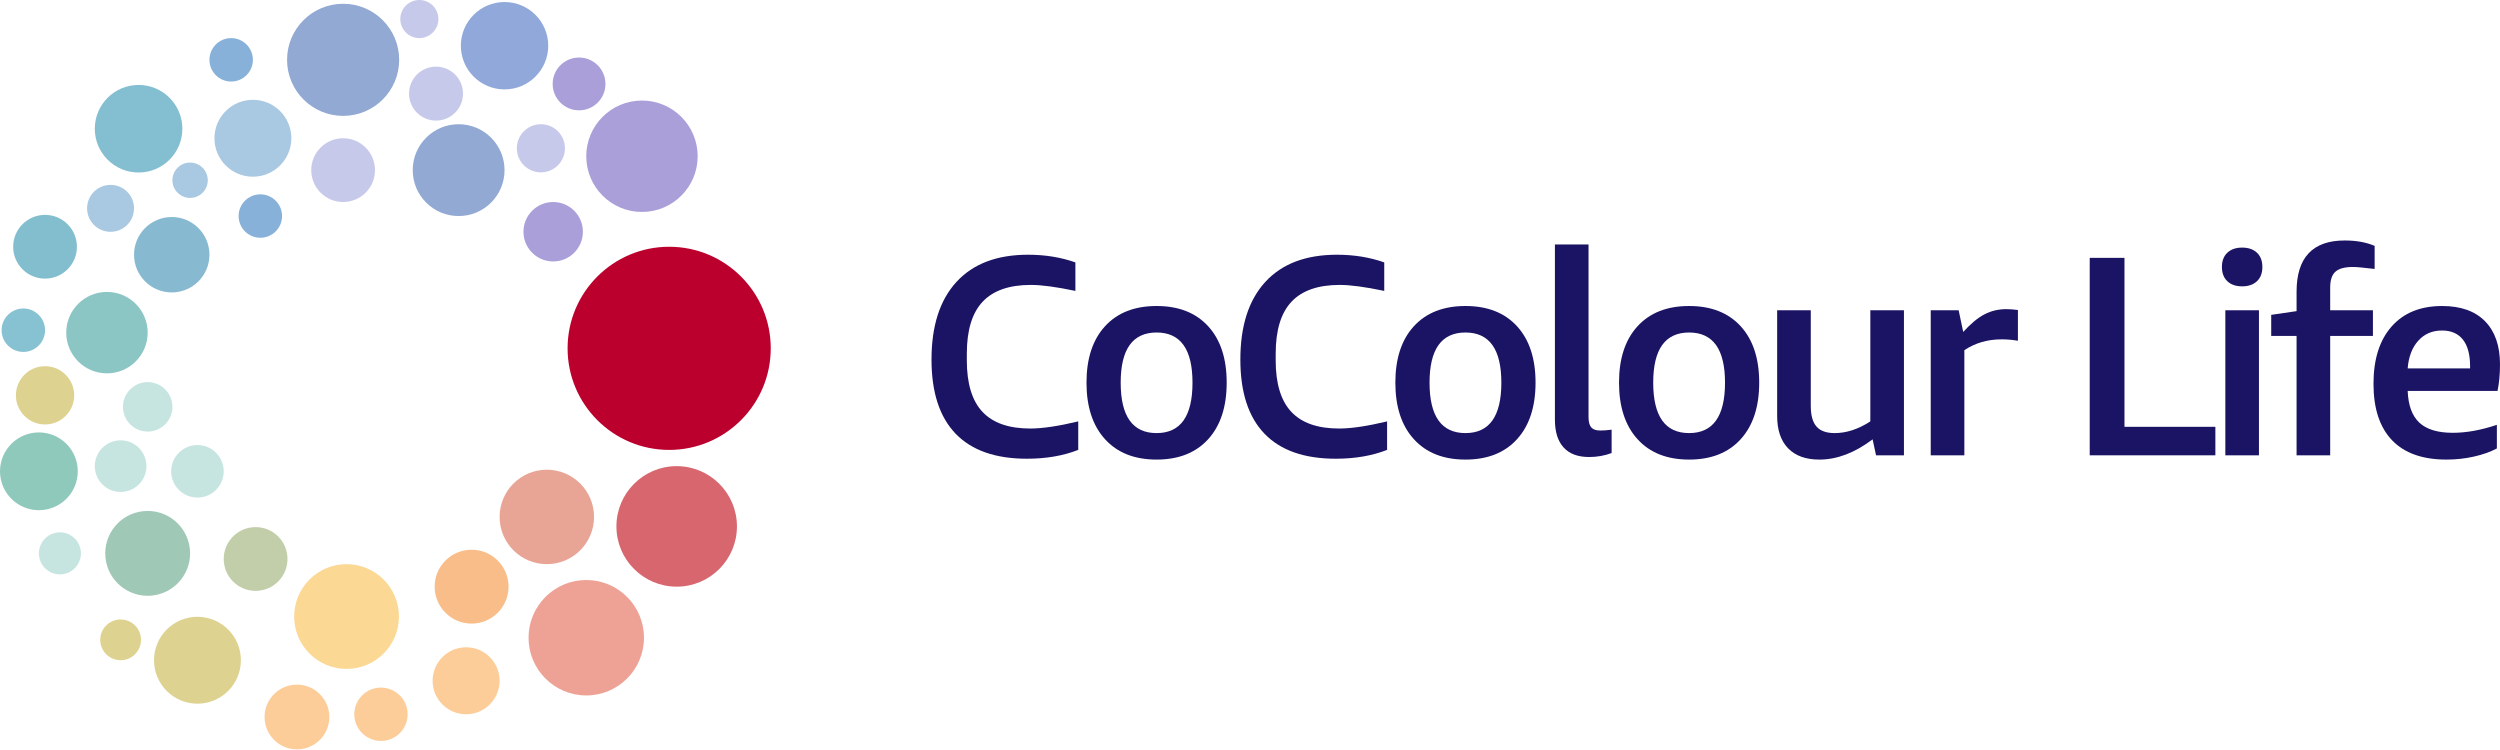
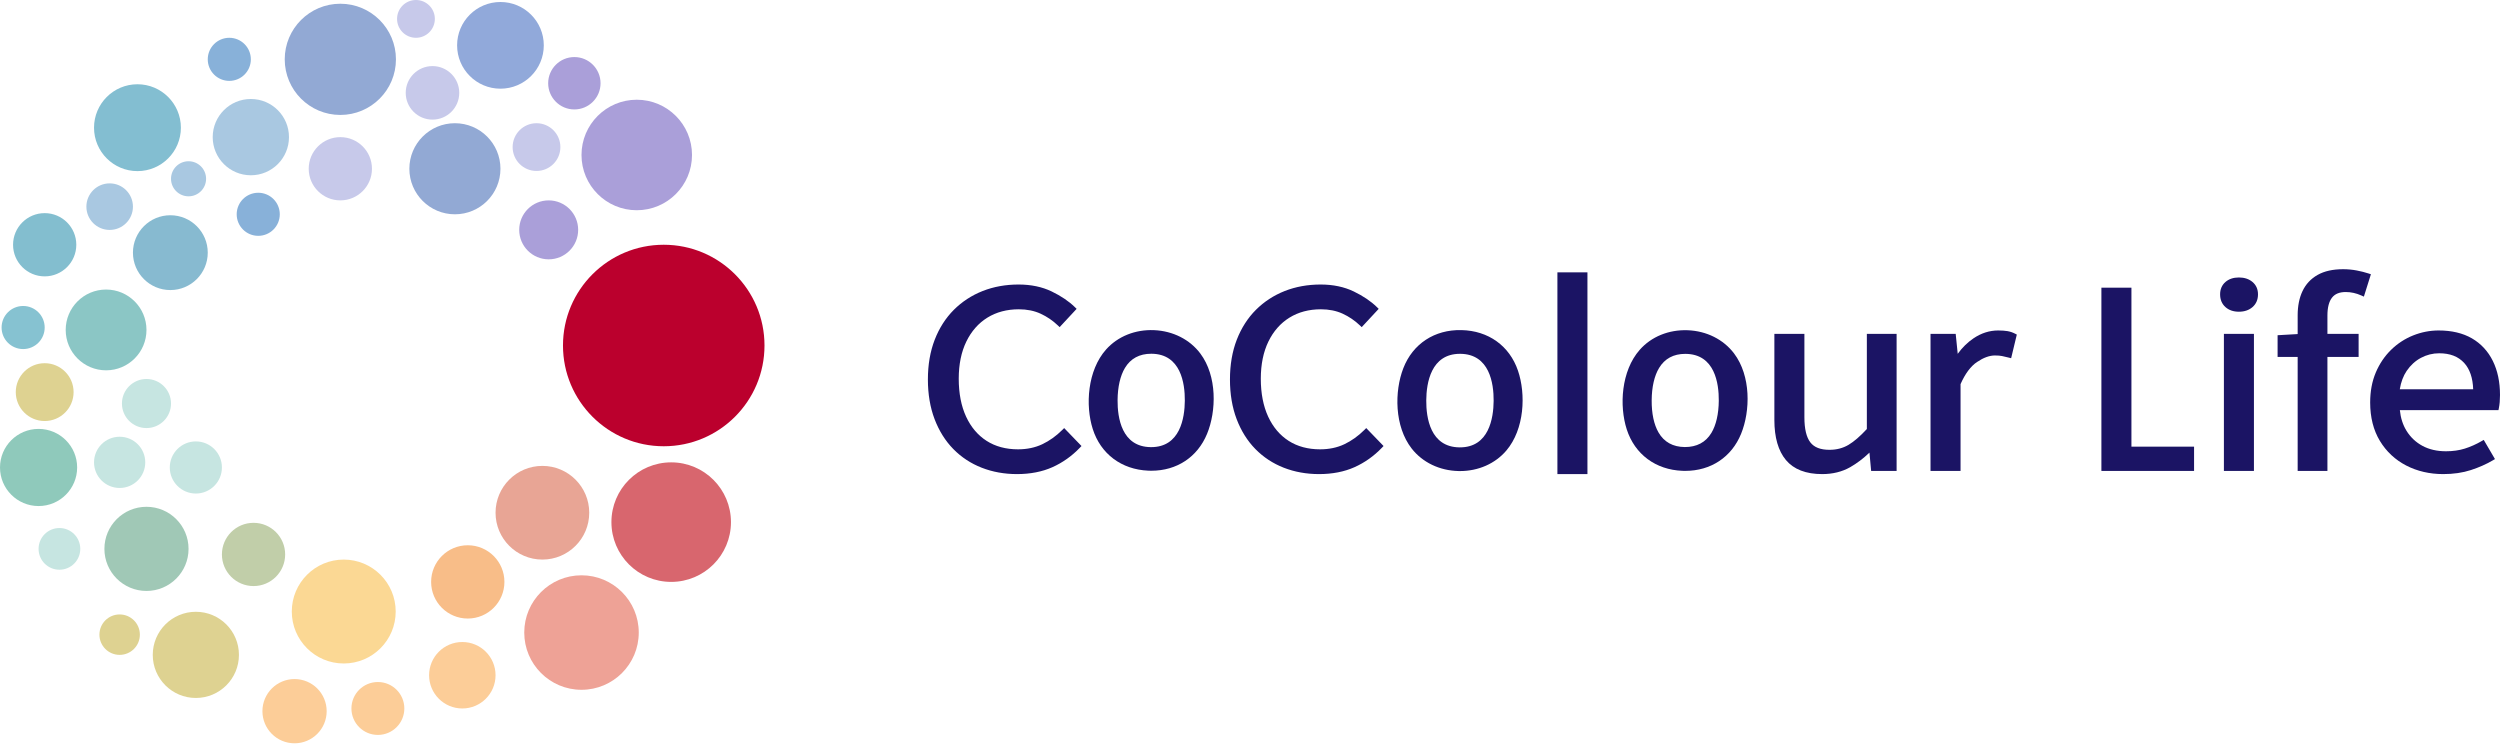
- <svg xmlns="http://www.w3.org/2000/svg" role="img" aria-label="CoColour Life" version="1.1" viewBox="153.904 396.257 692.192 207.486">
+ <svg xmlns="http://www.w3.org/2000/svg" role="img" aria-label="CoColour Life" version="1.1" viewBox="176.536 403.828 646.928 192.344">
  <defs>
    <clipPath id="clip_1">
      <path transform="matrix(1,0,0,-1,0,1000)" d="M0 1000H1000V0H0Z" />
    </clipPath>
  </defs>
  <g>
    <g clip-path="url(#clip_1)">
-       <path transform="matrix(1,0,0,-1,264.3582,566.961)" d="M0 0C0-8.009-6.493-14.502-14.502-14.502-22.512-14.502-29.005-8.009-29.005 0-29.005 8.009-22.512 14.502-14.502 14.502-6.493 14.502 0 8.009 0 0" fill="#FBD894" />
-       <path transform="matrix(1,0,0,-1,292.2328,584.7457)" d="M0 0C0-5.123-4.153-9.275-9.275-9.275-14.398-9.275-18.551-5.123-18.551 0-18.551 5.123-14.398 9.275-9.275 9.275-4.153 9.275 0 5.123 0 0" fill="#FCCD98" />
-       <path transform="matrix(1,0,0,-1,266.7705,594.0213)" d="M0 0C0-4.078-3.306-7.385-7.385-7.385-11.463-7.385-14.769-4.078-14.769 0-14.769 4.078-11.463 7.385-7.385 7.385-3.306 7.385 0 4.078 0 0" fill="#FCCD98" />
-       <path transform="matrix(1,0,0,-1,174.4469,505.7122)" d="M0 0C0-4.457-3.613-8.071-8.071-8.071-12.528-8.071-16.142-4.457-16.142 0-16.142 4.457-12.528 8.071-8.071 8.071-3.613 8.071 0 4.457 0 0" fill="#DED291" />
-       <path transform="matrix(1,0,0,-1,286.2587,445.8891)" d="M0 0C0-1.418-1.15-2.568-2.568-2.568-3.986-2.568-5.136-1.418-5.136 0-5.136 1.418-3.986 2.568-2.568 2.568-1.15 2.568 0 1.418 0 0" fill="#FCCD98" />
-       <path transform="matrix(1,0,0,-1,340.9901,447.4444)" d="M0 0C0-1.912-1.55-3.461-3.461-3.461-5.373-3.461-6.923-1.912-6.923 0-6.923 1.912-5.373 3.461-3.461 3.461-1.55 3.461 0 1.912 0 0" fill="#FCCD98" />
-       <path transform="matrix(1,0,0,-1,211.4314,446.1633)" d="M0 0C0-2.703-2.192-4.895-4.895-4.895-7.598-4.895-9.79-2.703-9.79 0-9.79 2.703-7.598 4.895-4.895 4.895-2.192 4.895 0 2.703 0 0" fill="#A9C8E1" />
-       <path transform="matrix(1,0,0,-1,294.7081,558.69)" d="M0 0C0-5.649-4.58-10.229-10.229-10.229-15.878-10.229-20.458-5.649-20.458 0-20.458 5.649-15.878 10.229-10.229 10.229-4.58 10.229 0 5.649 0 0" fill="#F8BD88" />
-       <path transform="matrix(1,0,0,-1,332.2072,572.8285)" d="M0 0C0-8.826-7.155-15.982-15.982-15.982-24.808-15.982-31.963-8.826-31.963 0-31.963 8.826-24.808 15.982-15.982 15.982-7.155 15.982 0 8.826 0 0" fill="#EEA296" />
-       <path transform="matrix(1,0,0,-1,318.3839,539.3832)" d="M0 0C0-7.221-5.854-13.076-13.076-13.076-20.297-13.076-26.151-7.221-26.151 0-26.151 7.221-20.297 13.076-13.076 13.076-5.854 13.076 0 7.221 0 0" fill="#E8A595" />
-       <path transform="matrix(1,0,0,-1,305.6989,408.9141)" d="M0 0C0-6.682-5.417-12.099-12.099-12.099-18.781-12.099-24.198-6.682-24.198 0-24.198 6.682-18.781 12.099-12.099 12.099-5.417 12.099 0 6.682 0 0" fill="#91A9DA" />
-       <path transform="matrix(1,0,0,-1,357.9457,542.0049)" d="M0 0C0-9.215-7.47-16.685-16.685-16.685-25.9-16.685-33.37-9.215-33.37 0-33.37 9.215-25.9 16.685-16.685 16.685-7.47 16.685 0 9.215 0 0" fill="#D8666E" />
-       <path transform="matrix(1,0,0,-1,245.0897,594.776)" d="M0 0C0-4.952-4.014-8.967-8.967-8.967-13.919-8.967-17.933-4.952-17.933 0-17.933 4.952-13.919 8.967-8.967 8.967-4.014 8.967 0 4.952 0 0" fill="#FCCD98" />
-       <path transform="matrix(1,0,0,-1,233.5039,551.0265)" d="M0 0C0-4.875-3.952-8.828-8.828-8.828-13.703-8.828-17.655-4.875-17.655 0-17.655 4.875-13.703 8.828-8.828 8.828-3.952 8.828 0 4.875 0 0" fill="#C1CEA9" />
-       <path transform="matrix(1,0,0,-1,220.6022,579.0611)" d="M0 0C0-6.643-5.385-12.029-12.029-12.029-18.672-12.029-24.057-6.643-24.057 0-24.057 6.643-18.672 12.029-12.029 12.029-5.385 12.029 0 6.643 0 0" fill="#DED291" />
-       <path transform="matrix(1,0,0,-1,206.5364,549.4712)" d="M0 0C0-6.486-5.258-11.745-11.745-11.745-18.231-11.745-23.489-6.486-23.489 0-23.489 6.486-18.231 11.745-11.745 11.745-5.258 11.745 0 6.486 0 0" fill="#A0C8B6" />
-       <path transform="matrix(1,0,0,-1,293.5998,443.364)" d="M0 0C0-7.021-5.692-12.713-12.712-12.713-19.733-12.713-25.425-7.021-25.425 0-25.425 7.021-19.733 12.713-12.712 12.713-5.692 12.713 0 7.021 0 0" fill="#92A9D4" />
-       <path transform="matrix(1,0,0,-1,347.0733,439.5186)" d="M0 0C0-8.518-6.906-15.424-15.424-15.424-23.942-15.424-30.848-8.518-30.848 0-30.848 8.518-23.942 15.424-15.424 15.424-6.906 15.424 0 8.518 0 0" fill="#AA9FD9" />
-       <path transform="matrix(1,0,0,-1,215.8489,526.7499)" d="M0 0C0-4.018-3.257-7.275-7.275-7.275-11.294-7.275-14.551-4.018-14.551 0-14.551 4.018-11.294 7.275-7.275 7.275-3.257 7.275 0 4.018 0 0" fill="#C6E5E1" />
-       <path transform="matrix(1,0,0,-1,191.0126,453.9424)" d="M0 0C0-3.589-2.909-6.498-6.498-6.498-10.087-6.498-12.996-3.589-12.996 0-12.996 3.589-10.087 6.498-6.498 6.498-2.909 6.498 0 3.589 0 0" fill="#A9C8E1" />
-       <path transform="matrix(1,0,0,-1,201.6414,508.9)" d="M0 0C0-3.783-3.067-6.85-6.85-6.85-10.633-6.85-13.699-3.783-13.699 0-13.699 3.783-10.633 6.85-6.85 6.85-3.067 6.85 0 3.783 0 0" fill="#C6E5E1" />
-       <path transform="matrix(1,0,0,-1,176.3121,549.4712)" d="M0 0C0-3.214-2.606-5.82-5.82-5.82-9.035-5.82-11.641-3.214-11.641 0-11.641 3.214-9.035 5.82-5.82 5.82-2.606 5.82 0 3.214 0 0" fill="#C6E5E1" />
-       <path transform="matrix(1,0,0,-1,192.9457,573.4168)" d="M0 0C0-3.117-2.527-5.644-5.644-5.644-8.761-5.644-11.288-3.117-11.288 0-11.288 3.117-8.761 5.644-5.644 5.644-2.527 5.644 0 3.117 0 0" fill="#DED291" />
-       <path transform="matrix(1,0,0,-1,194.4521,525.32)" d="M0 0C0-3.949-3.201-7.151-7.151-7.151-11.1-7.151-14.301-3.949-14.301 0-14.301 3.949-11.1 7.151-7.151 7.151-3.201 7.151 0 3.949 0 0" fill="#C6E5E1" />
-       <path transform="matrix(1,0,0,-1,175.439,526.7499)" d="M0 0C0-5.947-4.821-10.768-10.768-10.768-16.714-10.768-21.535-5.947-21.535 0-21.535 5.947-16.714 10.768-10.768 10.768-4.821 10.768 0 5.947 0 0" fill="#8FC9BB" />
-       <path transform="matrix(1,0,0,-1,194.7916,488.356)" d="M0 0C0-6.227-5.048-11.275-11.275-11.275-17.501-11.275-22.549-6.227-22.549 0-22.549 6.227-17.501 11.275-11.275 11.275-5.048 11.275 0 6.227 0 0" fill="#8BC6C5" />
-       <path transform="matrix(1,0,0,-1,264.4284,412.8209)" d="M0 0C0-8.573-6.95-15.522-15.522-15.522-24.095-15.522-31.045-8.573-31.045 0-31.045 8.573-24.095 15.522-15.522 15.522-6.95 15.522 0 8.573 0 0" fill="#92A9D4" />
-       <path transform="matrix(1,0,0,-1,166.376,487.6818)" d="M0 0C0-3.322-2.693-6.014-6.014-6.014-9.336-6.014-12.029-3.322-12.029 0-12.029 3.322-9.336 6.014-6.014 6.014-2.693 6.014 0 3.322 0 0" fill="#86C2D1" />
-       <path transform="matrix(1,0,0,-1,232.0017,456.0765)" d="M0 0C0-3.322-2.693-6.014-6.014-6.014-9.336-6.014-12.029-3.322-12.029 0-12.029 3.322-9.336 6.014-6.014 6.014-2.693 6.014 0 3.322 0 0" fill="#88B1D9" />
-       <path transform="matrix(1,0,0,-1,310.3289,437.3157)" d="M0 0C0-3.681-2.984-6.664-6.664-6.664-10.345-6.664-13.328-3.681-13.328 0-13.328 3.681-10.345 6.664-6.664 6.664-2.984 6.664 0 3.681 0 0" fill="#C7C9EA" />
-       <path transform="matrix(1,0,0,-1,275.2885,401.532)" d="M0 0C0-2.913-2.362-5.275-5.275-5.275-8.188-5.275-10.549-2.913-10.549 0-10.549 2.913-8.188 5.275-5.275 5.275-2.362 5.275 0 2.913 0 0" fill="#C7C9EA" />
-       <path transform="matrix(1,0,0,-1,223.9247,412.8209)" d="M0 0C0-3.322-2.693-6.014-6.014-6.014-9.336-6.014-12.029-3.322-12.029 0-12.029 3.322-9.336 6.014-6.014 6.014-2.693 6.014 0 3.322 0 0" fill="#88B1D9" />
-       <path transform="matrix(1,0,0,-1,315.2933,460.4195)" d="M0 0C0-4.544-3.684-8.228-8.228-8.228-12.772-8.228-16.456-4.544-16.456 0-16.456 4.544-12.772 8.228-8.228 8.228-3.684 8.228 0 4.544 0 0" fill="#AA9FD9" />
-       <path transform="matrix(1,0,0,-1,175.2035,464.5771)" d="M0 0C0-4.875-3.952-8.828-8.828-8.828-13.703-8.828-17.655-4.875-17.655 0-17.655 4.875-13.703 8.828-8.828 8.828-3.952 8.828 0 4.875 0 0" fill="#83BECF" />
-       <path transform="matrix(1,0,0,-1,257.7337,443.364)" d="M0 0C0-4.875-3.952-8.828-8.828-8.828-13.703-8.828-17.655-4.875-17.655 0-17.655 4.875-13.703 8.828-8.828 8.828-3.952 8.828 0 4.875 0 0" fill="#C7C9EA" />
-       <path transform="matrix(1,0,0,-1,282.1005,422.1773)" d="M0 0C0-4.127-3.345-7.472-7.472-7.472-11.599-7.472-14.945-4.127-14.945 0-14.945 4.127-11.599 7.472-7.472 7.472-3.345 7.472 0 4.127 0 0" fill="#C7C9EA" />
-       <path transform="matrix(1,0,0,-1,321.5412,419.4959)" d="M0 0C0-4.037-3.273-7.31-7.31-7.31-11.348-7.31-14.62-4.037-14.62 0-14.62 4.037-11.348 7.31-7.31 7.31-3.273 7.31 0 4.037 0 0" fill="#AA9FD9" />
-       <path transform="matrix(1,0,0,-1,211.896,466.7834)" d="M0 0C0-5.767-4.675-10.442-10.442-10.442-16.209-10.442-20.883-5.767-20.883 0-20.883 5.767-16.209 10.442-10.442 10.442-4.675 10.442 0 5.767 0 0" fill="#87BAD0" />
-       <path transform="matrix(1,0,0,-1,234.571,434.5364)" d="M0 0C0-5.88-4.767-10.646-10.646-10.646-16.526-10.646-21.293-5.88-21.293 0-21.293 5.88-16.526 10.646-10.646 10.646-4.767 10.646 0 5.88 0 0" fill="#A9C8E1" />
-       <path transform="matrix(1,0,0,-1,204.3952,431.9)" d="M0 0C0-6.695-5.427-12.122-12.122-12.122-18.817-12.122-24.244-6.695-24.244 0-24.244 6.695-18.817 12.122-12.122 12.122-5.427 12.122 0 6.695 0 0" fill="#83BED1" />
-       <path transform="matrix(1,0,0,-1,452.4433,520.8223)" d="M0 0C-4.155-1.63-8.889-2.445-14.2-2.445-22.931-2.445-29.518-.132-33.962 4.496-38.407 9.124-40.628 15.961-40.628 25.008-40.628 34.316-38.328 41.482-33.725 46.505-29.124 51.527-22.511 54.039-13.885 54.039-9.151 54.039-4.786 53.329-.789 51.909V44.02C-6.037 45.125-10.146 45.677-13.115 45.677-19.105 45.677-23.557 44.125-26.472 41.022-29.389 37.918-30.846 33.133-30.846 26.664V24.771C-30.846 18.354-29.403 13.608-26.513 10.531-23.625 7.454-19.213 5.916-13.277 5.916-9.938 5.916-5.513 6.573 0 7.889Z" fill="#1B1464" />
-       <path transform="matrix(1,0,0,-1,474.1371,516.1684)" d="M0 0C6.627 0 9.94 4.655 9.94 13.964 9.94 23.219 6.627 27.848 0 27.848-6.627 27.848-9.94 23.219-9.94 13.964-9.94 4.655-6.627 0 0 0M0-7.336C-6.101-7.336-10.861-5.456-14.279-1.696-17.698 2.064-19.407 7.284-19.407 13.964-19.407 20.642-17.698 25.849-14.279 29.584-10.861 33.317-6.101 35.185 0 35.185 6.1 35.185 10.86 33.317 14.279 29.584 17.697 25.849 19.407 20.642 19.407 13.964 19.407 7.284 17.697 2.064 14.279-1.696 10.86-5.456 6.1-7.336 0-7.336" fill="#1B1464" />
-       <path transform="matrix(1,0,0,-1,537.9584,520.8223)" d="M0 0C-4.155-1.63-8.888-2.445-14.2-2.445-22.93-2.445-29.517-.132-33.961 4.496-38.406 9.124-40.628 15.961-40.628 25.008-40.628 34.316-38.327 41.482-33.725 46.505-29.123 51.527-22.51 54.039-13.884 54.039-9.151 54.039-4.785 53.329-.788 51.909V44.02C-6.036 45.125-10.145 45.677-13.113 45.677-19.104 45.677-23.557 44.125-26.472 41.022-29.388 37.918-30.845 33.133-30.845 26.664V24.771C-30.845 18.354-29.401 13.608-26.512 10.531-23.624 7.454-19.212 5.916-13.276 5.916-9.937 5.916-5.512 6.573 0 7.889Z" fill="#1B1464" />
-       <path transform="matrix(1,0,0,-1,559.6528,516.1684)" d="M0 0C6.626 0 9.94 4.655 9.94 13.964 9.94 23.219 6.626 27.848 0 27.848-6.626 27.848-9.94 23.219-9.94 13.964-9.94 4.655-6.626 0 0 0M0-7.336C-6.102-7.336-10.861-5.456-14.279-1.696-17.698 2.064-19.407 7.284-19.407 13.964-19.407 20.642-17.698 25.849-14.279 29.584-10.861 33.317-6.102 35.185 0 35.185 6.101 35.185 10.859 33.317 14.279 29.584 17.697 25.849 19.407 20.642 19.407 13.964 19.407 7.284 17.697 2.064 14.279-1.696 10.859-5.456 6.101-7.336 0-7.336" fill="#1B1464" />
-       <path transform="matrix(1,0,0,-1,600.123,521.6905)" d="M0 0C-1.947-.736-4.024-1.104-6.232-1.104-9.337-1.104-11.69-.225-13.293 1.538-14.898 3.3-15.699 5.864-15.699 9.23V57.747H-6.39V9.94C-6.39 8.624-6.141 7.678-5.641 7.1-5.141 6.521-4.313 6.232-3.156 6.232-2.21 6.232-1.158 6.311 0 6.469Z" fill="#1B1464" />
-       <path transform="matrix(1,0,0,-1,621.5803,516.1684)" d="M0 0C6.626 0 9.94 4.655 9.94 13.964 9.94 23.219 6.626 27.848 0 27.848-6.626 27.848-9.94 23.219-9.94 13.964-9.94 4.655-6.626 0 0 0M0-7.336C-6.102-7.336-10.861-5.456-14.279-1.696-17.698 2.064-19.407 7.284-19.407 13.964-19.407 20.642-17.698 25.849-14.279 29.584-10.861 33.317-6.102 35.185 0 35.185 6.101 35.185 10.859 33.317 14.279 29.584 17.697 25.849 19.407 20.642 19.407 13.964 19.407 7.284 17.697 2.064 14.279-1.696 10.859-5.456 6.101-7.336 0-7.336" fill="#1B1464" />
-       <path transform="matrix(1,0,0,-1,673.3328,522.3216)" d="M0 0-.947 4.418C-5.892 .682-10.808-1.183-15.699-1.183-19.435-1.183-22.313-.145-24.338 1.932-26.363 4.009-27.375 6.994-27.375 10.887V40.155H-18.066V13.648C-18.066 11.071-17.541 9.178-16.488 7.968-15.437 6.758-13.755 6.153-11.439 6.153-8.179 6.153-4.891 7.231-1.578 9.388V40.155H7.73V0Z" fill="#1B1464" />
-       <path transform="matrix(1,0,0,-1,688.4788,522.3216)" d="M0 0V40.155H7.732L8.993 34.159C11.097 36.473 13.069 38.104 14.91 39.05 16.75 39.997 18.748 40.47 20.905 40.47 21.904 40.47 22.982 40.392 24.14 40.234V31.713C22.667 31.976 21.168 32.108 19.643 32.108 15.75 32.108 12.306 31.108 9.309 29.11V0Z" fill="#1B1464" />
-       <path transform="matrix(1,0,0,-1,732.4975,522.3216)" d="M0 0V54.671H9.624V7.889H34.79V0Z" fill="#1B1464" />
-       <path transform="matrix(1,0,0,-1,0,1000)" d="M770.048 517.833H779.357V477.678H770.048ZM774.703 524.46C772.968 524.46 771.6 524.933 770.601 525.88 769.601 526.827 769.102 528.141 769.102 529.824 769.102 531.507 769.601 532.822 770.601 533.769 771.6 534.715 772.968 535.189 774.703 535.189 776.438 535.189 777.805 534.715 778.805 533.769 779.803 532.822 780.304 531.507 780.304 529.824 780.304 528.141 779.803 526.827 778.805 525.88 777.805 524.933 776.438 524.46 774.703 524.46" fill="#1B1464" />
-       <path transform="matrix(1,0,0,-1,789.7711,522.3216)" d="M0 0V33.055H-7.021V38.892L0 39.918V45.283C0 54.75 4.443 59.482 13.332 59.482 16.54 59.482 19.3 58.982 21.615 57.984V51.594C18.618 51.961 16.619 52.146 15.62 52.146 13.358 52.146 11.741 51.712 10.768 50.844 9.794 49.977 9.309 48.517 9.309 46.466V40.155H21.142V33.055H9.309V0Z" fill="#1B1464" />
-       <path transform="matrix(1,0,0,-1,830.0353,487.7681)" d="M0 0C-2.694 0-4.888-.947-6.583-2.84-8.279-4.733-9.25-7.285-9.499-10.492H7.777V-9.861C7.777-6.654 7.117-4.208 5.796-2.525 4.475-.842 2.541 0 0 0M-9.499-16.725C-9.348-20.722-8.268-23.654-6.261-25.521-4.254-27.388-1.167-28.321 3-28.321 6.76-28.321 10.824-27.585 15.193-26.113V-32.66C13.405-33.607 11.288-34.356 8.842-34.909 6.397-35.461 3.859-35.737 1.23-35.737-5.397-35.737-10.42-33.949-13.838-30.373-17.258-26.796-18.966-21.589-18.966-14.753-18.966-7.968-17.296-2.682-13.956 1.105-10.617 4.892-5.95 6.785 .047 6.785 5.2 6.785 9.159 5.377 11.919 2.564 14.681-.25 16.061-4.234 16.061-9.388 16.061-12.123 15.832-14.569 15.374-16.725Z" fill="#1B1464" />
-       <path transform="matrix(1,0,0,-1,367.3061,492.7021)" d="M0 0C0-15.533-12.592-28.125-28.125-28.125-43.658-28.125-56.25-15.533-56.25 0-56.25 15.533-43.658 28.125-28.125 28.125-12.592 28.125 0 15.533 0 0" fill="#BB002D" />
+       <path transform="matrix(1,0,0,-1,278.9301,562.0744)" d="M0 0C0-7.425-6.019-13.444-13.444-13.444-20.869-13.444-26.888-7.425-26.888 0-26.888 7.425-20.869 13.444-13.444 13.444-6.019 13.444 0 7.425 0 0" fill="#FBD894" />
+       <path transform="matrix(1,0,0,-1,304.7706,578.5612)" d="M0 0C0-4.749-3.85-8.599-8.599-8.599-13.347-8.599-17.197-4.749-17.197 0-17.197 4.749-13.347 8.599-8.599 8.599-3.85 8.599 0 4.749 0 0" fill="#FCCD98" />
+       <path transform="matrix(1,0,0,-1,281.1664,587.1598)" d="M0 0C0-3.781-3.065-6.846-6.846-6.846-10.627-6.846-13.691-3.781-13.691 0-13.691 3.781-10.627 6.846-6.846 6.846-3.065 6.846 0 3.781 0 0" fill="#FCCD98" />
+       <path transform="matrix(1,0,0,-1,195.5803,505.2954)" d="M0 0C0-4.132-3.35-7.482-7.482-7.482-11.614-7.482-14.964-4.132-14.964 0-14.964 4.132-11.614 7.482-7.482 7.482-3.35 7.482 0 4.132 0 0" fill="#DED291" />
+       <path transform="matrix(1,0,0,-1,299.2324,449.838)" d="M0 0C0-1.315-1.066-2.381-2.381-2.381-3.695-2.381-4.761-1.315-4.761 0-4.761 1.315-3.695 2.381-2.381 2.381-1.066 2.381 0 1.315 0 0" fill="#FCCD98" />
+       <path transform="matrix(1,0,0,-1,349.9696,451.2798)" d="M0 0C0-1.772-1.437-3.209-3.209-3.209-4.981-3.209-6.417-1.772-6.417 0-6.417 1.772-4.981 3.209-3.209 3.209-1.437 3.209 0 1.772 0 0" fill="#FCCD98" />
+       <path transform="matrix(1,0,0,-1,229.8657,450.0922)" d="M0 0C0-2.506-2.032-4.538-4.538-4.538-7.044-4.538-9.076-2.506-9.076 0-9.076 2.506-7.044 4.538-4.538 4.538-2.032 4.538 0 2.506 0 0" fill="#A9C8E1" />
+       <path transform="matrix(1,0,0,-1,307.0652,554.4069)" d="M0 0C0-5.237-4.245-9.482-9.482-9.482-14.719-9.482-18.965-5.237-18.965 0-18.965 5.237-14.719 9.482-9.482 9.482-4.245 9.482 0 5.237 0 0" fill="#F8BD88" />
+       <path transform="matrix(1,0,0,-1,341.8277,567.5137)" d="M0 0C0-8.182-6.633-14.815-14.815-14.815-22.998-14.815-29.631-8.182-29.631 0-29.631 8.182-22.998 14.815-14.815 14.815-6.633 14.815 0 8.182 0 0" fill="#EEA296" />
+       <path transform="matrix(1,0,0,-1,329.0132,536.5091)" d="M0 0C0-6.694-5.427-12.121-12.121-12.121-18.816-12.121-24.243-6.694-24.243 0-24.243 6.694-18.816 12.121-12.121 12.121-5.427 12.121 0 6.694 0 0" fill="#E8A595" />
+       <path transform="matrix(1,0,0,-1,317.2539,415.5613)" d="M0 0C0-6.195-5.022-11.216-11.216-11.216-17.411-11.216-22.432-6.195-22.432 0-22.432 6.195-17.411 11.216-11.216 11.216-5.022 11.216 0 6.195 0 0" fill="#91A9DA" />
+       <path transform="matrix(1,0,0,-1,365.6879,538.9395)" d="M0 0C0-8.542-6.925-15.467-15.467-15.467-24.01-15.467-30.935-8.542-30.935 0-30.935 8.542-24.01 15.467-15.467 15.467-6.925 15.467 0 8.542 0 0" fill="#D8666E" />
+       <path transform="matrix(1,0,0,-1,261.0678,587.8596)" d="M0 0C0-4.591-3.722-8.312-8.312-8.312-12.903-8.312-16.625-4.591-16.625 0-16.625 4.591-12.903 8.312-8.312 8.312-3.722 8.312 0 4.591 0 0" fill="#FCCD98" />
+       <path transform="matrix(1,0,0,-1,250.3275,547.3028)" d="M0 0C0-4.52-3.664-8.183-8.183-8.183-12.703-8.183-16.367-4.52-16.367 0-16.367 4.52-12.703 8.183-8.183 8.183-3.664 8.183 0 4.52 0 0" fill="#C1CEA9" />
+       <path transform="matrix(1,0,0,-1,238.3673,573.2915)" d="M0 0C0-6.158-4.992-11.151-11.151-11.151-17.309-11.151-22.302-6.158-22.302 0-22.302 6.158-17.309 11.151-11.151 11.151-4.992 11.151 0 6.158 0 0" fill="#DED291" />
+       <path transform="matrix(1,0,0,-1,225.3279,545.8609)" d="M0 0C0-6.013-4.875-10.888-10.888-10.888-16.901-10.888-21.775-6.013-21.775 0-21.775 6.013-16.901 10.888-10.888 10.888-4.875 10.888 0 6.013 0 0" fill="#A0C8B6" />
+       <path transform="matrix(1,0,0,-1,306.0378,447.4971)" d="M0 0C0-6.509-5.276-11.785-11.785-11.785-18.293-11.785-23.57-6.509-23.57 0-23.57 6.509-18.293 11.785-11.785 11.785-5.276 11.785 0 6.509 0 0" fill="#92A9D4" />
+       <path transform="matrix(1,0,0,-1,355.6089,443.9324)" d="M0 0C0-7.897-6.402-14.298-14.298-14.298-22.195-14.298-28.597-7.897-28.597 0-28.597 7.897-22.195 14.298-14.298 14.298-6.402 14.298 0 7.897 0 0" fill="#AA9FD9" />
+       <path transform="matrix(1,0,0,-1,233.9609,524.7978)" d="M0 0C0-3.725-3.02-6.744-6.744-6.744-10.469-6.744-13.489-3.725-13.489 0-13.489 3.725-10.469 6.745-6.744 6.745-3.02 6.745 0 3.725 0 0" fill="#C6E5E1" />
+       <path transform="matrix(1,0,0,-1,210.937,457.3035)" d="M0 0C0-3.327-2.697-6.024-6.024-6.024-9.351-6.024-12.047-3.327-12.047 0-12.047 3.327-9.351 6.024-6.024 6.024-2.697 6.024 0 3.327 0 0" fill="#A9C8E1" />
+       <path transform="matrix(1,0,0,-1,220.7902,508.2505)" d="M0 0C0-3.507-2.843-6.35-6.35-6.35-9.857-6.35-12.7-3.507-12.7 0-12.7 3.507-9.857 6.35-6.35 6.35-2.843 6.35 0 3.507 0 0" fill="#C6E5E1" />
+       <path transform="matrix(1,0,0,-1,197.3093,545.8609)" d="M0 0C0-2.98-2.416-5.396-5.396-5.396-8.375-5.396-10.791-2.98-10.791 0-10.791 2.98-8.375 5.396-5.396 5.396-2.416 5.396 0 2.98 0 0" fill="#C6E5E1" />
+       <path transform="matrix(1,0,0,-1,212.7291,568.0591)" d="M0 0C0-2.89-2.343-5.232-5.232-5.232-8.122-5.232-10.465-2.89-10.465 0-10.465 2.89-8.122 5.232-5.232 5.232-2.343 5.232 0 2.89 0 0" fill="#DED291" />
+       <path transform="matrix(1,0,0,-1,214.1255,523.4722)" d="M0 0C0-3.661-2.968-6.629-6.629-6.629-10.29-6.629-13.258-3.661-13.258 0-13.258 3.661-10.29 6.629-6.629 6.629-2.968 6.629 0 3.661 0 0" fill="#C6E5E1" />
+       <path transform="matrix(1,0,0,-1,196.5,524.7978)" d="M0 0C0-5.513-4.469-9.982-9.982-9.982-15.495-9.982-19.964-5.513-19.964 0-19.964 5.513-15.495 9.982-9.982 9.982-4.469 9.982 0 5.513 0 0" fill="#8FC9BB" />
+       <path transform="matrix(1,0,0,-1,214.4403,489.2057)" d="M0 0C0-5.772-4.679-10.452-10.452-10.452-16.224-10.452-20.904-5.772-20.904 0-20.904 5.772-16.224 10.452-10.452 10.452-4.679 10.452 0 5.772 0 0" fill="#8BC6C5" />
+       <path transform="matrix(1,0,0,-1,278.9952,419.183)" d="M0 0C0-7.947-6.442-14.39-14.39-14.39-22.337-14.39-28.779-7.947-28.779 0-28.779 7.947-22.337 14.389-14.39 14.389-6.442 14.389 0 7.947 0 0" fill="#92A9D4" />
+       <path transform="matrix(1,0,0,-1,188.0984,488.5807)" d="M0 0C0-3.079-2.496-5.575-5.575-5.575-8.655-5.575-11.151-3.079-11.151 0-11.151 3.079-8.655 5.575-5.575 5.575-2.496 5.575 0 3.079 0 0" fill="#86C2D1" />
+       <path transform="matrix(1,0,0,-1,248.9349,459.2819)" d="M0 0C0-3.079-2.496-5.575-5.575-5.575-8.655-5.575-11.151-3.079-11.151 0-11.151 3.079-8.655 5.575-5.575 5.575-2.496 5.575 0 3.079 0 0" fill="#88B1D9" />
+       <path transform="matrix(1,0,0,-1,321.546,441.8901)" d="M0 0C0-3.412-2.766-6.178-6.178-6.178-9.59-6.178-12.356-3.412-12.356 0-12.356 3.412-9.59 6.178-6.178 6.178-2.766 6.178 0 3.412 0 0" fill="#C7C9EA" />
+       <path transform="matrix(1,0,0,-1,289.0628,408.7179)" d="M0 0C0-2.701-2.189-4.89-4.89-4.89-7.59-4.89-9.779-2.701-9.779 0-9.779 2.701-7.59 4.89-4.89 4.89-2.189 4.89 0 2.701 0 0" fill="#C7C9EA" />
+       <path transform="matrix(1,0,0,-1,241.4473,419.183)" d="M0 0C0-3.079-2.496-5.575-5.575-5.575-8.655-5.575-11.151-3.079-11.151 0-11.151 3.079-8.655 5.575-5.575 5.575-2.496 5.575 0 3.079 0 0" fill="#88B1D9" />
+       <path transform="matrix(1,0,0,-1,326.1481,463.308)" d="M0 0C0-4.213-3.415-7.628-7.628-7.628-11.84-7.628-15.255-4.213-15.255 0-15.255 4.213-11.84 7.628-7.628 7.628-3.415 7.628 0 4.213 0 0" fill="#AA9FD9" />
+       <path transform="matrix(1,0,0,-1,196.2817,467.1622)" d="M0 0C0-4.519-3.664-8.183-8.183-8.183-12.703-8.183-16.367-4.519-16.367 0-16.367 4.52-12.703 8.183-8.183 8.183-3.664 8.183 0 4.52 0 0" fill="#83BECF" />
+       <path transform="matrix(1,0,0,-1,272.789,447.4971)" d="M0 0C0-4.52-3.664-8.183-8.183-8.183-12.703-8.183-16.367-4.52-16.367 0-16.367 4.52-12.703 8.183-8.183 8.183-3.664 8.183 0 4.52 0 0" fill="#C7C9EA" />
+       <path transform="matrix(1,0,0,-1,295.3776,427.8566)" d="M0 0C0-3.826-3.101-6.927-6.927-6.927-10.753-6.927-13.854-3.826-13.854 0-13.854 3.826-10.753 6.927-6.927 6.927-3.101 6.927 0 3.826 0 0" fill="#C7C9EA" />
+       <path transform="matrix(1,0,0,-1,331.9401,425.3708)" d="M0 0C0-3.743-3.034-6.777-6.777-6.777-10.519-6.777-13.553-3.743-13.553 0-13.553 3.743-10.519 6.777-6.777 6.777-3.034 6.777 0 3.743 0 0" fill="#AA9FD9" />
+       <path transform="matrix(1,0,0,-1,230.2965,469.2074)" d="M0 0C0-5.346-4.334-9.68-9.68-9.68-15.026-9.68-19.359-5.346-19.359 0-19.359 5.346-15.026 9.68-9.68 9.68-4.334 9.68 0 5.346 0 0" fill="#87BAD0" />
+       <path transform="matrix(1,0,0,-1,251.3167,439.3138)" d="M0 0C0-5.451-4.419-9.869-9.869-9.869-15.32-9.869-19.739-5.451-19.739 0-19.739 5.451-15.32 9.869-9.869 9.869-4.419 9.869 0 5.451 0 0" fill="#A9C8E1" />
+       <path transform="matrix(1,0,0,-1,223.343,436.8698)" d="M0 0C0-6.206-5.031-11.238-11.238-11.238-17.444-11.238-22.475-6.206-22.475 0-22.475 6.206-17.444 11.238-11.238 11.238-5.031 11.238 0 6.206 0 0" fill="#83BED1" />
+       <path transform="matrix(1,0,0,-1,374.3652,493.2346)" d="M0 0C0-14.399-11.673-26.072-26.072-26.072-40.472-26.072-52.145-14.399-52.145 0-52.145 14.399-40.472 26.072-26.072 26.072-11.673 26.072 0 14.399 0 0" fill="#BB002D" />
+       <path transform="matrix(1,0,0,-1,474.4281,519.5335)" d="M0 0H-.089C-7.659 .064-8.73 7.641-8.694 12.151-8.668 15.582-8.008 18.47-6.784 20.502-5.318 22.933-3.033 24.166 .009 24.166 .038 24.166 .068 24.166 .098 24.166 7.665 24.103 8.739 16.526 8.706 12.014 8.671 7.519 7.489 0 0 0M.758 30.271C-4.127 30.479-8.652 28.656-11.673 25.264-16.502 19.832-17.063 10.807-15.121 4.699-13.069-1.755-7.699-5.788-.756-6.09-.486-6.102-.217-6.108 .049-6.108 6.622-6.107 11.971-2.589 14.453 3.421 16.896 9.338 17.09 18.378 12.731 24.209 10.003 27.852 5.639 30.061 .758 30.271" fill="#1B1464" />
+       <path transform="matrix(1,0,0,-1,554.3258,519.5943)" d="M0 0H-.089C-7.671 .059-8.748 7.652-8.714 12.173-8.679 16.676-7.497 24.209 .006 24.209 .035 24.209 .065 24.209 .095 24.209 7.677 24.146 8.754 16.555 8.721 12.036 8.685 7.533 7.503-.001 0 0M.392 30.346C-6.559 30.508-12.194 26.811-14.649 20.485-16.973 14.499-16.974 5.434-12.48-.312-9.673-3.902-5.255-6.021-.358-6.127-.231-6.129-.105-6.131 .021-6.131 4.768-6.13 9.117-4.214 11.998-.836 16.722 4.717 17.093 13.775 15.017 19.853 12.826 26.276 7.358 30.199 .392 30.346" fill="#1B1464" />
+       <path transform="matrix(1,0,0,-1,619.3891,515.8649)" d="M0 0C-1.48-2.449-3.808-3.651-6.869-3.647-9.949-3.62-12.24-2.351-13.676 .124-14.865 2.173-15.477 5.065-15.446 8.489-15.417 11.912-14.755 14.792-13.531 16.818-12.068 19.239-9.792 20.466-6.764 20.466-6.729 20.466-6.694 20.466-6.659 20.465 .893 20.398 1.957 12.832 1.919 8.329 1.887 4.906 1.224 2.026 0 0M-6.124 26.581C-11.02 26.765-15.536 24.92-18.54 21.513-23.345 16.057-23.866 7.026-21.897 .924-19.812-5.523-14.422-9.531-7.481-9.798-7.238-9.807-6.998-9.812-6.758-9.812-.141-9.812 5.229-6.263 7.694-.213 10.112 5.718 10.263 14.762 5.875 20.572 3.135 24.2-1.238 26.39-6.124 26.581" fill="#1B1464" />
+       <path transform="matrix(1,0,0,-1,451.4395,515.0718)" d="M0 0C-1.579-1.577-3.324-2.824-5.186-3.708-7.03-4.585-9.143-5.029-11.466-5.029-14.599-5.029-17.336-4.291-19.603-2.836-21.871-1.383-23.656 .725-24.906 3.428-26.17 6.157-26.81 9.461-26.81 13.247-26.81 16.946-26.148 20.183-24.841 22.867-23.545 25.53-21.715 27.608-19.401 29.044-17.086 30.481-14.345 31.209-11.256 31.209-9.165 31.209-7.273 30.828-5.636 30.075-3.98 29.312-2.482 28.295-1.183 27.051L-.701 26.591 3.697 31.322 3.24 31.77C1.697 33.28-.321 34.644-2.759 35.823-5.224 37.014-8.107 37.618-11.326 37.618-14.669 37.618-17.796 37.053-20.62 35.937-23.452 34.818-25.959 33.182-28.071 31.073-30.186 28.963-31.854 26.358-33.027 23.33-34.198 20.312-34.791 16.857-34.791 13.059-34.791 9.264-34.21 5.81-33.064 2.793-31.914-.236-30.283-2.841-28.218-4.95-26.151-7.062-23.677-8.689-20.864-9.788-18.063-10.883-14.995-11.438-11.747-11.438-8.301-11.438-5.212-10.836-2.565-9.651 .075-8.467 2.458-6.778 4.518-4.631L4.955-4.175 .473 .471Z" fill="#1B1464" />
+       <path transform="matrix(1,0,0,-1,529.6055,515.0727)" d="M0 0C-1.578-1.575-3.323-2.822-5.186-3.707-7.03-4.584-9.143-5.028-11.466-5.028-14.599-5.028-17.336-4.291-19.603-2.835-21.872-1.382-23.656 .726-24.905 3.429-26.169 6.158-26.81 9.462-26.81 13.248-26.81 16.948-26.147 20.184-24.841 22.868-23.546 25.53-21.715 27.609-19.4 29.045-17.086 30.482-14.345 31.21-11.255 31.21-9.164 31.21-7.273 30.828-5.635 30.076-3.979 29.312-2.481 28.295-1.183 27.052L-.701 26.591 3.697 31.323 3.24 31.77C1.697 33.282-.321 34.645-2.759 35.824-5.224 37.015-8.106 37.619-11.326 37.619-14.669 37.619-17.796 37.053-20.62 35.938-23.453 34.818-25.96 33.182-28.071 31.074-30.185 28.965-31.853 26.359-33.027 23.33-34.197 20.313-34.791 16.858-34.791 13.06-34.791 9.266-34.21 5.811-33.064 2.793-31.914-.235-30.283-2.841-28.217-4.949-26.152-7.061-23.677-8.688-20.864-9.787-18.063-10.882-14.996-11.437-11.747-11.437-8.301-11.437-5.212-10.836-2.566-9.65 .076-8.466 2.459-6.777 4.518-4.63L4.955-4.173 .473 .473Z" fill="#1B1464" />
+       <path transform="matrix(1,0,0,-1,0,1000)" d="M579.549 473.49H587.32V525.695H579.549Z" fill="#1B1464" />
+       <path transform="matrix(1,0,0,-1,659.623,514.8416)" d="M0 0C-1.71-1.863-3.302-3.239-4.733-4.094-6.166-4.95-7.824-5.385-9.66-5.385-11.993-5.385-13.614-4.758-14.615-3.468-15.641-2.147-16.161 .035-16.161 3.016V24.619H-23.931V2.324C-23.931-2.176-22.924-5.661-20.936-8.036-18.92-10.446-15.763-11.668-11.555-11.668-8.833-11.668-6.398-11.067-4.317-9.883-2.583-8.897-.909-7.63 .674-6.109L1.11-10.85H7.7V24.619H0Z" fill="#1B1464" />
+       <path transform="matrix(1,0,0,-1,695.9875,489.508)" d="M0 0C-.666 .11-1.469 .166-2.388 .166-4.617 .166-6.759-.517-8.756-1.865-10.305-2.911-11.677-4.258-12.85-5.881L-13.374-.714H-19.888V-36.184H-12.117V-13.712C-10.921-11.014-9.485-9.088-7.846-7.987-6.188-6.871-4.635-6.306-3.23-6.306-2.486-6.306-1.869-6.354-1.398-6.45-.892-6.553-.317-6.687 .327-6.851L.973-7.016 2.441-.9 1.986-.663C1.365-.339 .697-.116 0 0" fill="#1B1464" />
+       <path transform="matrix(1,0,0,-1,728.0895,478.2708)" d="M0 0H-7.771V-47.421H16.208V-41.138H0Z" fill="#1B1464" />
+       <path transform="matrix(1,0,0,-1,0,1000)" d="M752.018 474.308H759.789V509.777H752.018Z" fill="#1B1464" />
+       <path transform="matrix(1,0,0,-1,755.9035,475.6292)" d="M0 0C-1.419 0-2.591-.393-3.485-1.168-4.403-1.966-4.868-3.043-4.868-4.368-4.868-5.731-4.405-6.838-3.492-7.657-2.599-8.457-1.424-8.862 0-8.862 1.419-8.862 2.603-8.459 3.519-7.663 4.46-6.844 4.937-5.735 4.937-4.368 4.937-3.039 4.458-1.961 3.511-1.161 2.595-.391 1.414 0 0 0" fill="#1B1464" />
+       <path transform="matrix(1,0,0,-1,789.4427,474.5931)" d="M0 0C-.912 .301-1.943 .562-3.066 .777-4.205 .993-5.392 1.103-6.592 1.103-9.22 1.103-11.43 .609-13.16-.366-14.911-1.352-16.23-2.762-17.081-4.556-17.914-6.312-18.337-8.417-18.337-10.814V-15.682L-23.531-15.98V-21.598H-18.337V-51.099H-10.637V-21.598H-2.566V-15.629L-10.637-15.63V-10.877C-10.637-8.814-10.235-7.258-9.443-6.25-8.68-5.277-7.518-4.804-5.89-4.804-4.54-4.804-3.19-5.102-1.878-5.69L-1.204-5.992 .616-.203Z" fill="#1B1464" />
+       <path transform="matrix(1,0,0,-1,797.5281,504.5639)" d="M0 0C.311 1.872 .91 3.471 1.786 4.761 2.775 6.217 4.018 7.353 5.482 8.136 6.947 8.92 8.531 9.317 10.19 9.317 13.016 9.317 15.141 8.492 16.687 6.795 18.122 5.219 18.897 2.935 18.997 0ZM24.078 7.34C22.832 9.858 21.009 11.824 18.66 13.184 16.323 14.536 13.426 15.222 10.05 15.222 7.825 15.222 5.618 14.794 3.491 13.949 1.361 13.103-.565 11.85-2.234 10.224-3.904 8.597-5.24 6.62-6.204 4.349-7.171 2.077-7.661-.538-7.661-3.425-7.661-7.263-6.814-10.605-5.144-13.358-3.475-16.113-1.179-18.258 1.677-19.733 4.52-21.201 7.738-21.946 11.243-21.946 13.87-21.946 16.276-21.597 18.394-20.907 20.491-20.224 22.4-19.378 24.069-18.395L24.633-18.062 21.726-13.096 21.16-13.423C19.755-14.236 18.299-14.883 16.833-15.347 15.386-15.807 13.741-16.04 11.944-16.04 9.633-16.04 7.589-15.569 5.87-14.64 4.155-13.715 2.763-12.397 1.731-10.723 .8-9.214 .227-7.428 .023-5.403H25.537L25.643-4.875C25.74-4.386 25.815-3.854 25.863-3.291 25.911-2.725 25.936-2.113 25.936-1.475 25.936 1.883 25.311 4.849 24.078 7.34" fill="#1B1464" />
    </g>
  </g>
</svg>
